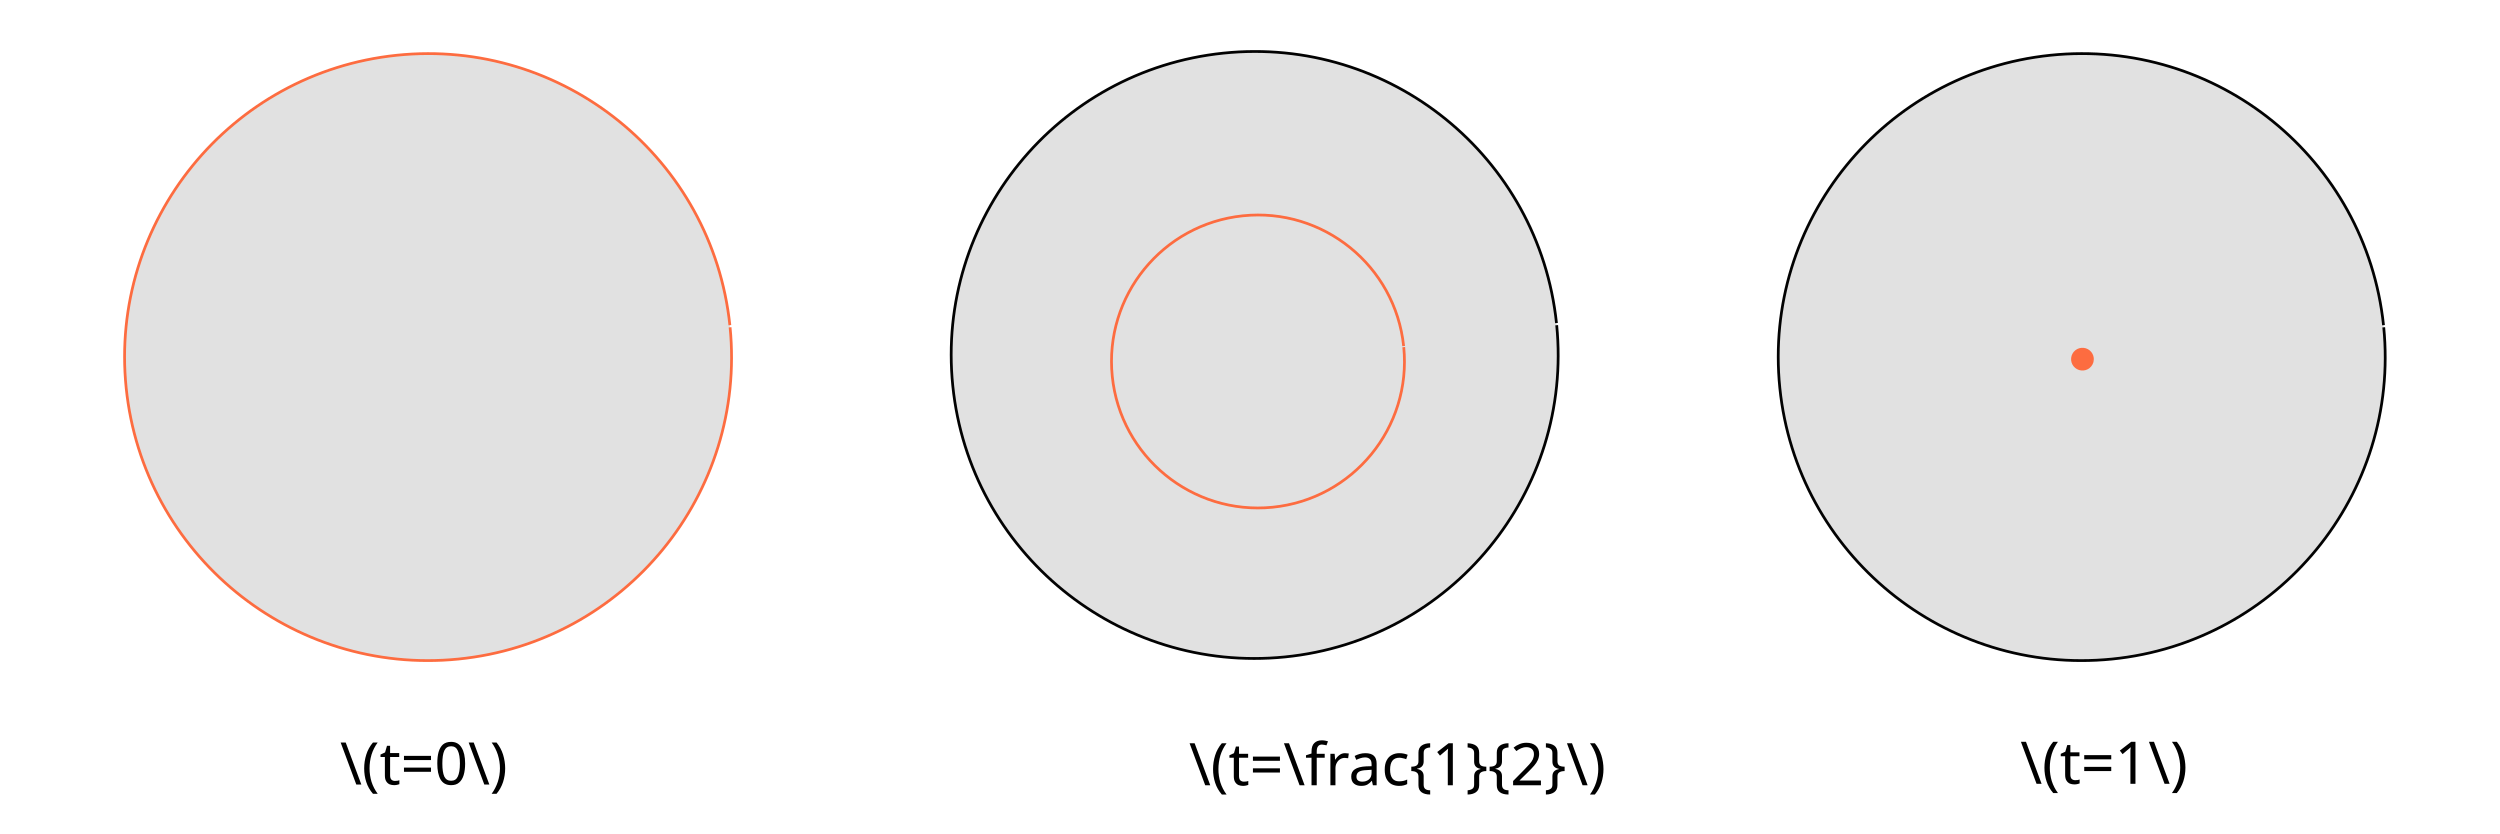
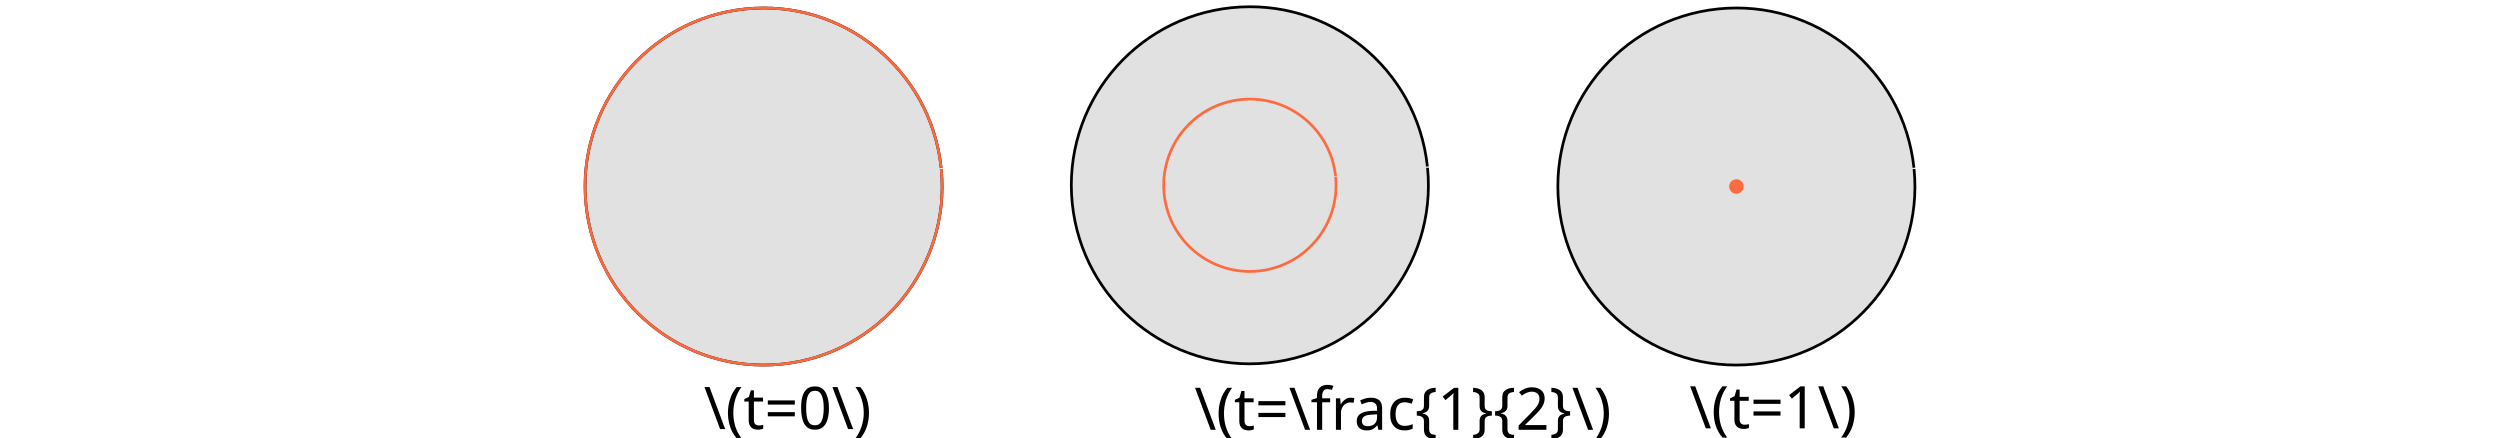
- <svg xmlns="http://www.w3.org/2000/svg" width="240mm" height="80mm" viewBox="0 0 240 80" version="1.1" id="svg8">
+ <svg xmlns="http://www.w3.org/2000/svg" width="240mm" height="42mm" viewBox="0 0 240 42" version="1.1" id="svg8">
  <defs id="defs2">
    <rect x="-74.265" y="25.707" width="1196.805" height="659.814" id="rect9622" />
    <linearGradient id="linearGradient3824">
      <stop style="stop-color:#ff0000;stop-opacity:1;" offset="0" id="stop3822" />
    </linearGradient>
  </defs>
  <g id="layer1" transform="translate(0,-177)">
-     <path style="opacity:0.99;fill:black;fill-opacity:0.12;stroke:none;stroke-width:0.265;stroke-miterlimit:4;stroke-dasharray:none;stroke-dashoffset:0;stroke-opacity:1;marker-start:none;marker-end:none" id="path845" d="M 70.088,208.422 A 29.133,29.133 0 0 1 44.006,240.269 29.133,29.133 0 0 1 12.113,214.243 29.133,29.133 0 0 1 38.083,182.304 29.133,29.133 0 0 1 70.067,208.219" />
-     <path style="opacity:0.99;fill:none;fill-opacity:1;stroke:#fd6b3e;stroke-width:0.265;stroke-miterlimit:4;stroke-dasharray:none;stroke-dashoffset:0;stroke-opacity:1;marker-start:none;marker-end:none" id="path845-2" d="M 70.088,208.422 A 29.133,29.133 0 0 1 44.006,240.269 29.133,29.133 0 0 1 12.113,214.243 29.133,29.133 0 0 1 38.083,182.304 29.133,29.133 0 0 1 70.067,208.219" />
-     <path style="opacity:0.99;fill:black;fill-opacity:0.12;stroke:black;stroke-width:0.265;stroke-miterlimit:4;stroke-dasharray:none;stroke-dashoffset:0;stroke-opacity:1;marker-start:none;marker-end:none" id="path845-8" d="m 149.442,208.219 a 29.133,29.133 0 0 1 -26.082,31.847 29.133,29.133 0 0 1 -31.893,-26.027 29.133,29.133 0 0 1 25.971,-31.938 29.133,29.133 0 0 1 31.984,25.915" />
-     <path style="opacity:0.99;fill:black;fill-opacity:0.12;stroke:black;stroke-width:0.265;stroke-miterlimit:4;stroke-dasharray:none;stroke-dashoffset:0;stroke-opacity:1;marker-start:none;marker-end:none" id="path845-1" d="m 228.838,208.422 a 29.133,29.133 0 0 1 -26.082,31.847 29.133,29.133 0 0 1 -31.893,-26.027 29.133,29.133 0 0 1 25.971,-31.938 29.133,29.133 0 0 1 31.984,25.915" />
-     <path style="opacity:0.99;fill:none;stroke:#fd6b3e;stroke-width:0.265;stroke-miterlimit:4;stroke-dasharray:none;stroke-dashoffset:0;stroke-opacity:1;fill-opacity:1;marker-start:none;marker-end:none" id="path1177" d="m 134.76,210.323 a 14.061,14.061 0 0 1 -12.589,15.371 14.061,14.061 0 0 1 -15.393,-12.562 14.061,14.061 0 0 1 12.535,-15.415 14.061,14.061 0 0 1 15.437,12.508" />
-     <path style="opacity:0.99;fill:#fd6b3e;fill-opacity:1;stroke:#fd6b3e;stroke-width:0.265;stroke-miterlimit:4;stroke-dasharray:none;stroke-dashoffset:0;stroke-opacity:1;marker-start:none;marker-end:none" id="path1179" d="m 200.87,-211.574 a 0.959,0.959 0 0 1 -0.859,1.049 0.959,0.959 0 0 1 -1.05,-0.857 0.959,0.959 0 0 1 0.855,-1.052 0.959,0.959 0 0 1 1.053,0.853" transform="scale(1,-1)" />
-     <text xml:space="preserve" style="font-size:5.644px;line-height:1.25;font-family:sans-serif;letter-spacing:0px;word-spacing:0px;stroke-width:0.265" x="32.641" y="252.313" id="text4200">
-       <tspan id="tspan4198" style="stroke-width:0.265" x="32.641" y="252.313">\(t=0\)</tspan>
+     <path style="opacity:0.99;fill:#000000;fill-opacity:0.12;stroke:#000000;stroke-width:0.265;stroke-miterlimit:4;stroke-dasharray:none;stroke-dashoffset:0;stroke-opacity:1;marker-start:none;marker-end:none" id="path845" d="m 90.362,193.224 a 17.138,17.138 0 0 1 -15.344,18.735 17.138,17.138 0 0 1 -18.762,-15.311 17.138,17.138 0 0 1 15.278,-18.788 17.138,17.138 0 0 1 18.815,15.245" />
+     <path style="opacity:0.99;fill:none;fill-opacity:1;stroke:#fd6b3e;stroke-width:0.265;stroke-miterlimit:4;stroke-dasharray:none;stroke-dashoffset:0;stroke-opacity:1;marker-start:none;marker-end:none" id="path845-2" d="m 90.362,193.224 a 17.138,17.138 0 0 1 -15.344,18.735 17.138,17.138 0 0 1 -18.762,-15.311 17.138,17.138 0 0 1 15.278,-18.788 17.138,17.138 0 0 1 18.815,15.245" />
+     <path style="opacity:0.99;fill:#000000;fill-opacity:0.12;stroke:#000000;stroke-width:0.265;stroke-miterlimit:4;stroke-dasharray:none;stroke-dashoffset:0;stroke-opacity:1;marker-start:none;marker-end:none" id="path845-8" d="m 137.043,193.105 a 17.138,17.138 0 0 1 -15.344,18.735 17.138,17.138 0 0 1 -18.762,-15.311 17.138,17.138 0 0 1 15.278,-18.788 17.138,17.138 0 0 1 18.815,15.245" />
+     <path style="opacity:0.99;fill:#000000;fill-opacity:0.12;stroke:#000000;stroke-width:0.265;stroke-miterlimit:4;stroke-dasharray:none;stroke-dashoffset:0;stroke-opacity:1;marker-start:none;marker-end:none" id="path845-1" d="m 183.75,193.224 a 17.138,17.138 0 0 1 -15.344,18.735 17.138,17.138 0 0 1 -18.762,-15.311 17.138,17.138 0 0 1 15.278,-18.788 17.138,17.138 0 0 1 18.815,15.245" />
+     <path style="opacity:0.99;fill:none;fill-opacity:1;stroke:#fd6b3e;stroke-width:0.265;stroke-miterlimit:4;stroke-dasharray:none;stroke-dashoffset:0;stroke-opacity:1;marker-start:none;marker-end:none" id="path1177" d="m 128.22,193.975 a 8.272,8.272 0 0 1 -7.406,9.042 8.272,8.272 0 0 1 -9.055,-7.39 8.272,8.272 0 0 1 7.374,-9.068 8.272,8.272 0 0 1 9.081,7.358" />
+     <path style="opacity:0.99;fill:#fd6b3e;fill-opacity:1;stroke:#fd6b3e;stroke-width:0.265;stroke-miterlimit:4;stroke-dasharray:none;stroke-dashoffset:0;stroke-opacity:1;marker-start:none;marker-end:none" id="path1179" transform="scale(1,-1)" d="m 167.256,-194.962 a 0.564,0.564 0 0 1 -0.505,0.617 0.564,0.564 0 0 1 -0.618,-0.504 0.564,0.564 0 0 1 0.503,-0.619 0.564,0.564 0 0 1 0.62,0.502" />
+     <text xml:space="preserve" style="font-size:5.644px;line-height:1.25;font-family:sans-serif;letter-spacing:0px;word-spacing:0px;stroke-width:0.265" x="67.566" y="218.185" id="text4200">
+       <tspan id="tspan4198" style="stroke-width:0.265" x="67.566" y="218.185">\(t=0\)</tspan>
    </text>
-     <text xml:space="preserve" style="font-size:5.644px;line-height:1.25;font-family:sans-serif;letter-spacing:0px;word-spacing:0px;stroke-width:0.265" x="114.136" y="252.383" id="text4200-2">
-       <tspan id="tspan4198-6" style="stroke-width:0.265" x="114.136" y="252.383">\(t=\frac{1}{2}\)</tspan>
+     <text xml:space="preserve" style="font-size:5.644px;line-height:1.25;font-family:sans-serif;letter-spacing:0px;word-spacing:0px;stroke-width:0.265" x="114.665" y="218.256" id="text4200-2">
+       <tspan id="tspan4198-6" style="stroke-width:0.265" x="114.665" y="218.256">\(t=\frac{1}{2}\)</tspan>
    </text>
-     <text xml:space="preserve" style="font-size:5.644px;line-height:1.25;font-family:sans-serif;letter-spacing:0px;word-spacing:0px;stroke-width:0.265" x="193.946" y="252.243" id="text4200-2-7">
-       <tspan id="tspan4198-6-5" style="stroke-width:0.265" x="193.946" y="252.243">\(t=1\)</tspan>
+     <text xml:space="preserve" style="font-size:5.644px;line-height:1.25;font-family:sans-serif;letter-spacing:0px;word-spacing:0px;stroke-width:0.265" x="162.196" y="218.116" id="text4200-2-7">
+       <tspan id="tspan4198-6-5" style="stroke-width:0.265" x="162.196" y="218.116">\(t=1\)</tspan>
    </text>
-     <text xml:space="preserve" transform="matrix(0.2645833,0,0,0.2645833,0,177)" id="text9620" style="line-height:1.25;font-family:sans-serif;font-size:21.333px;letter-spacing:0px;word-spacing:0px;white-space:pre;shape-inside:url(#rect9622)" />
+     <text xml:space="preserve" transform="matrix(0.2645833,0,0,0.2645833,0,173.5645)" id="text9620" style="font-size:21.333px;line-height:1.25;font-family:sans-serif;letter-spacing:0px;word-spacing:0px;white-space:pre;shape-inside:url(#rect9622)" />
  </g>
</svg>
